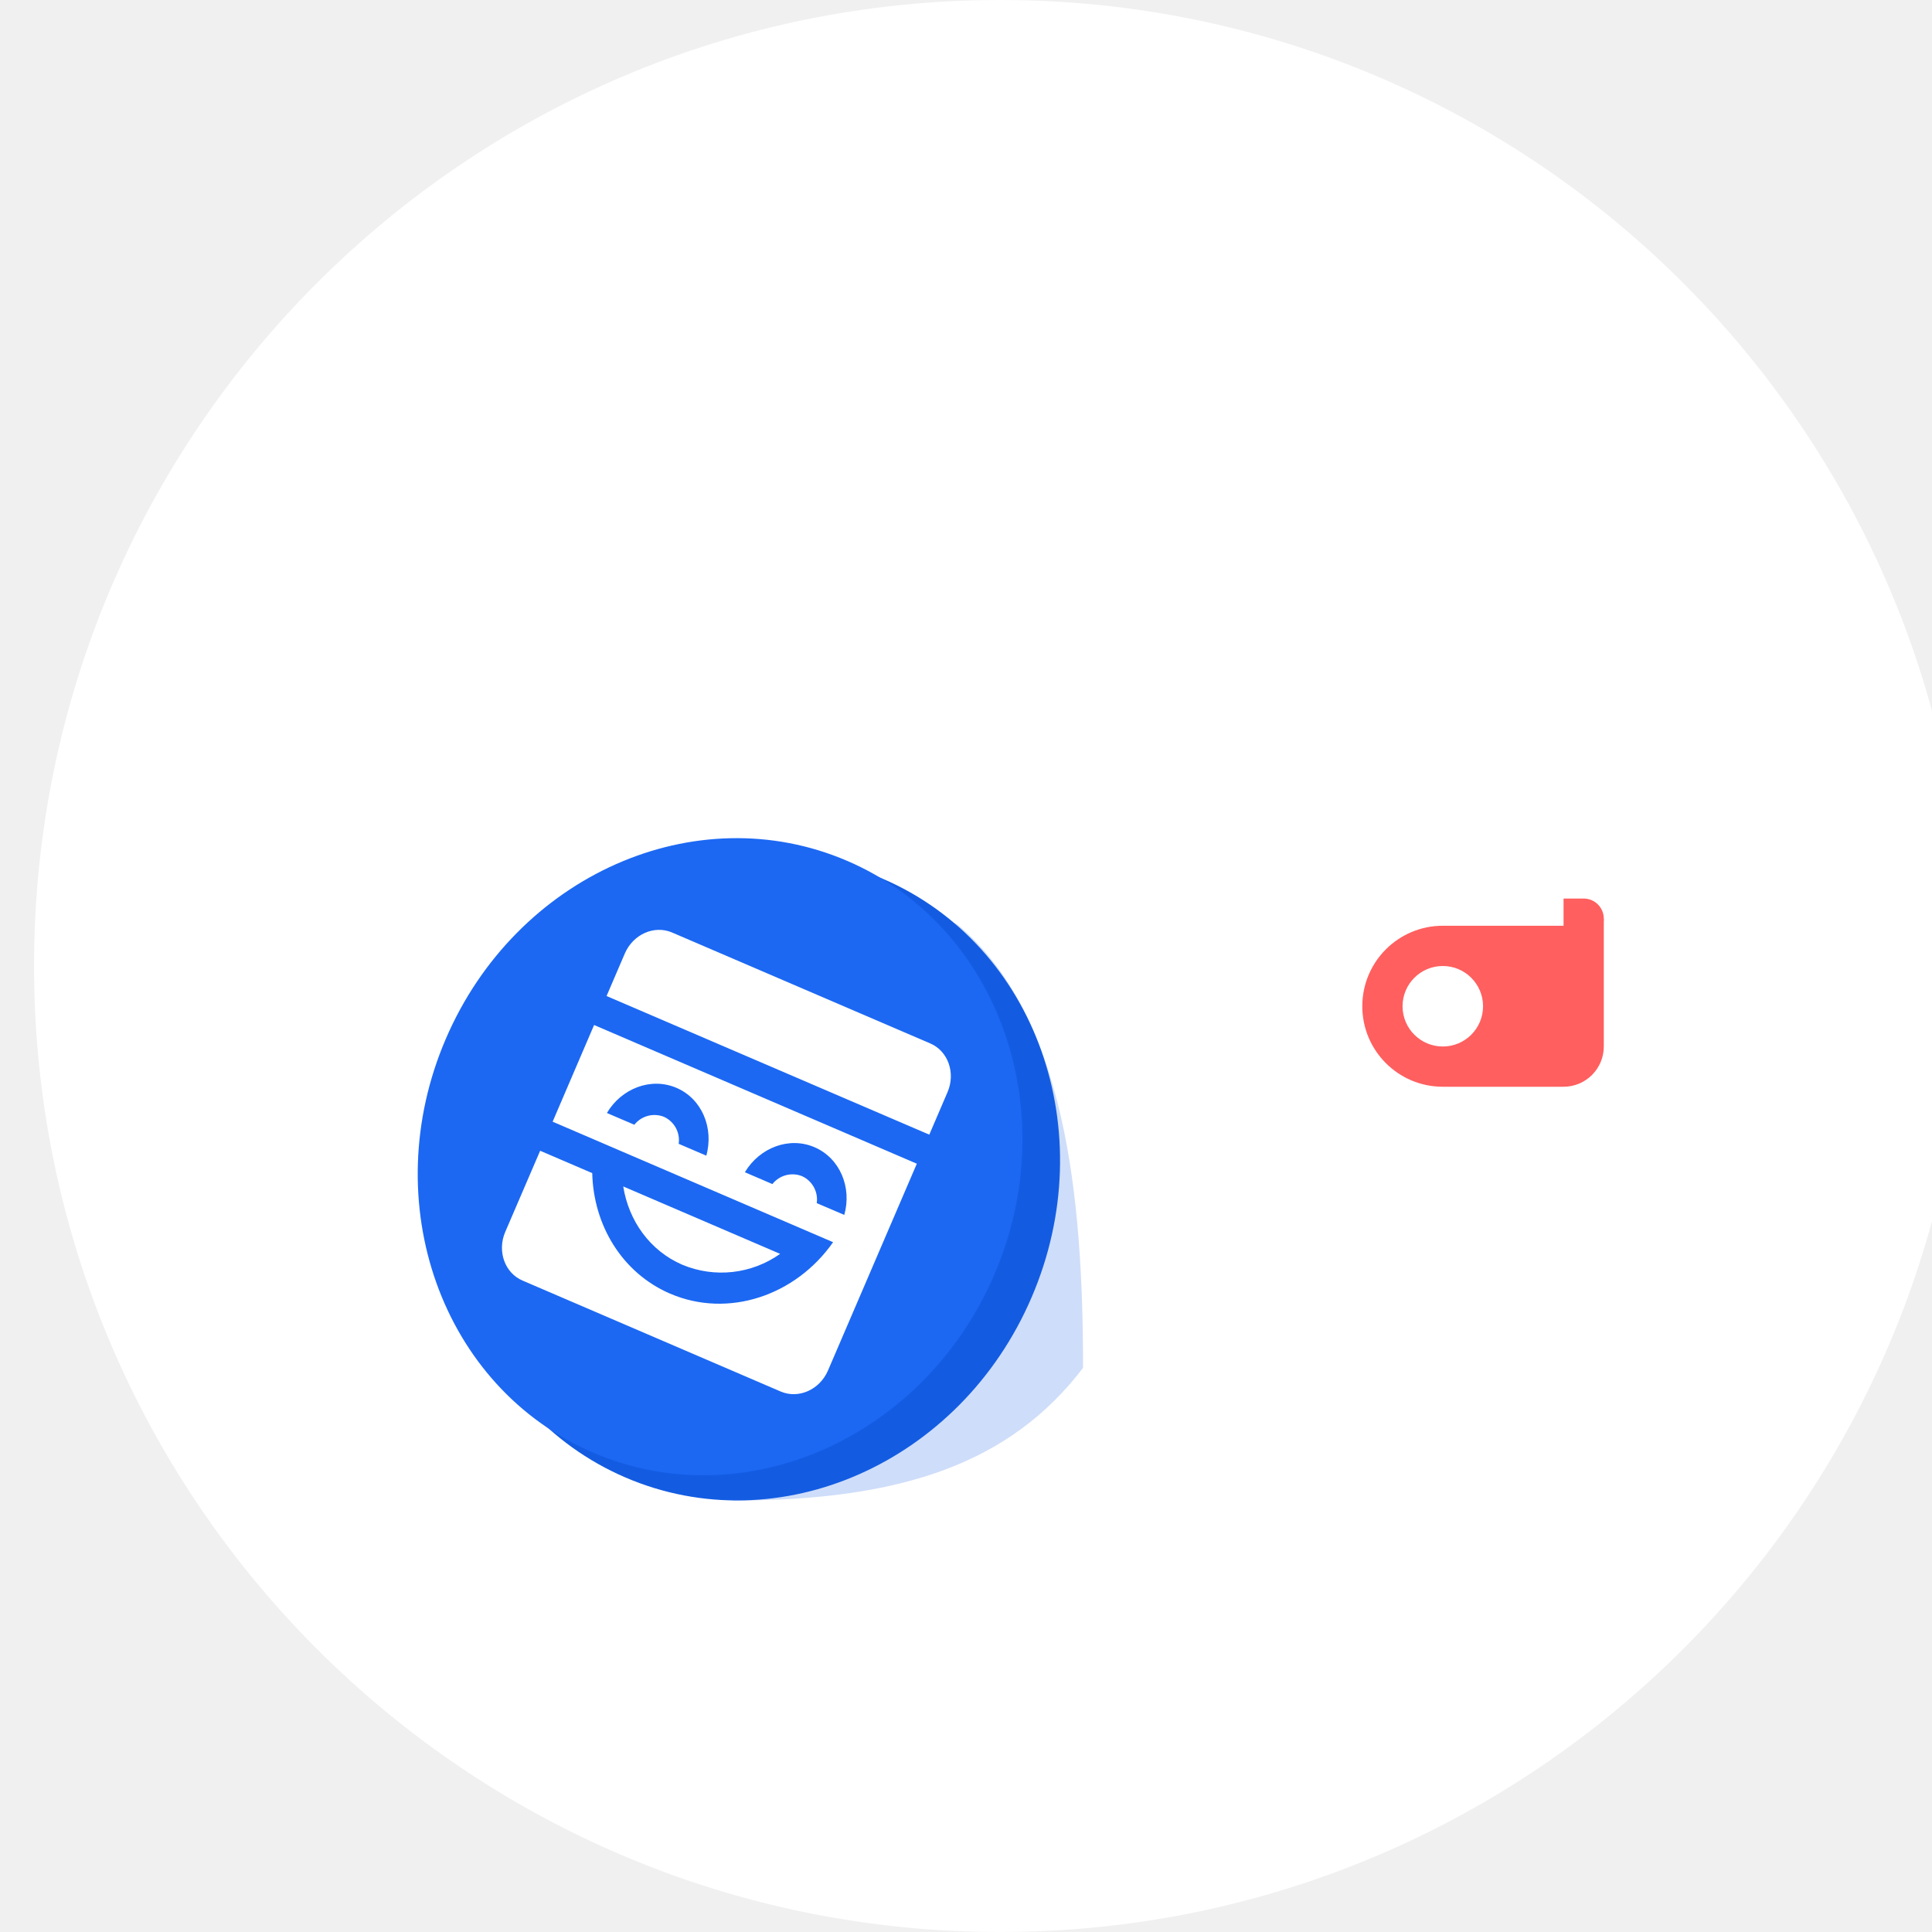
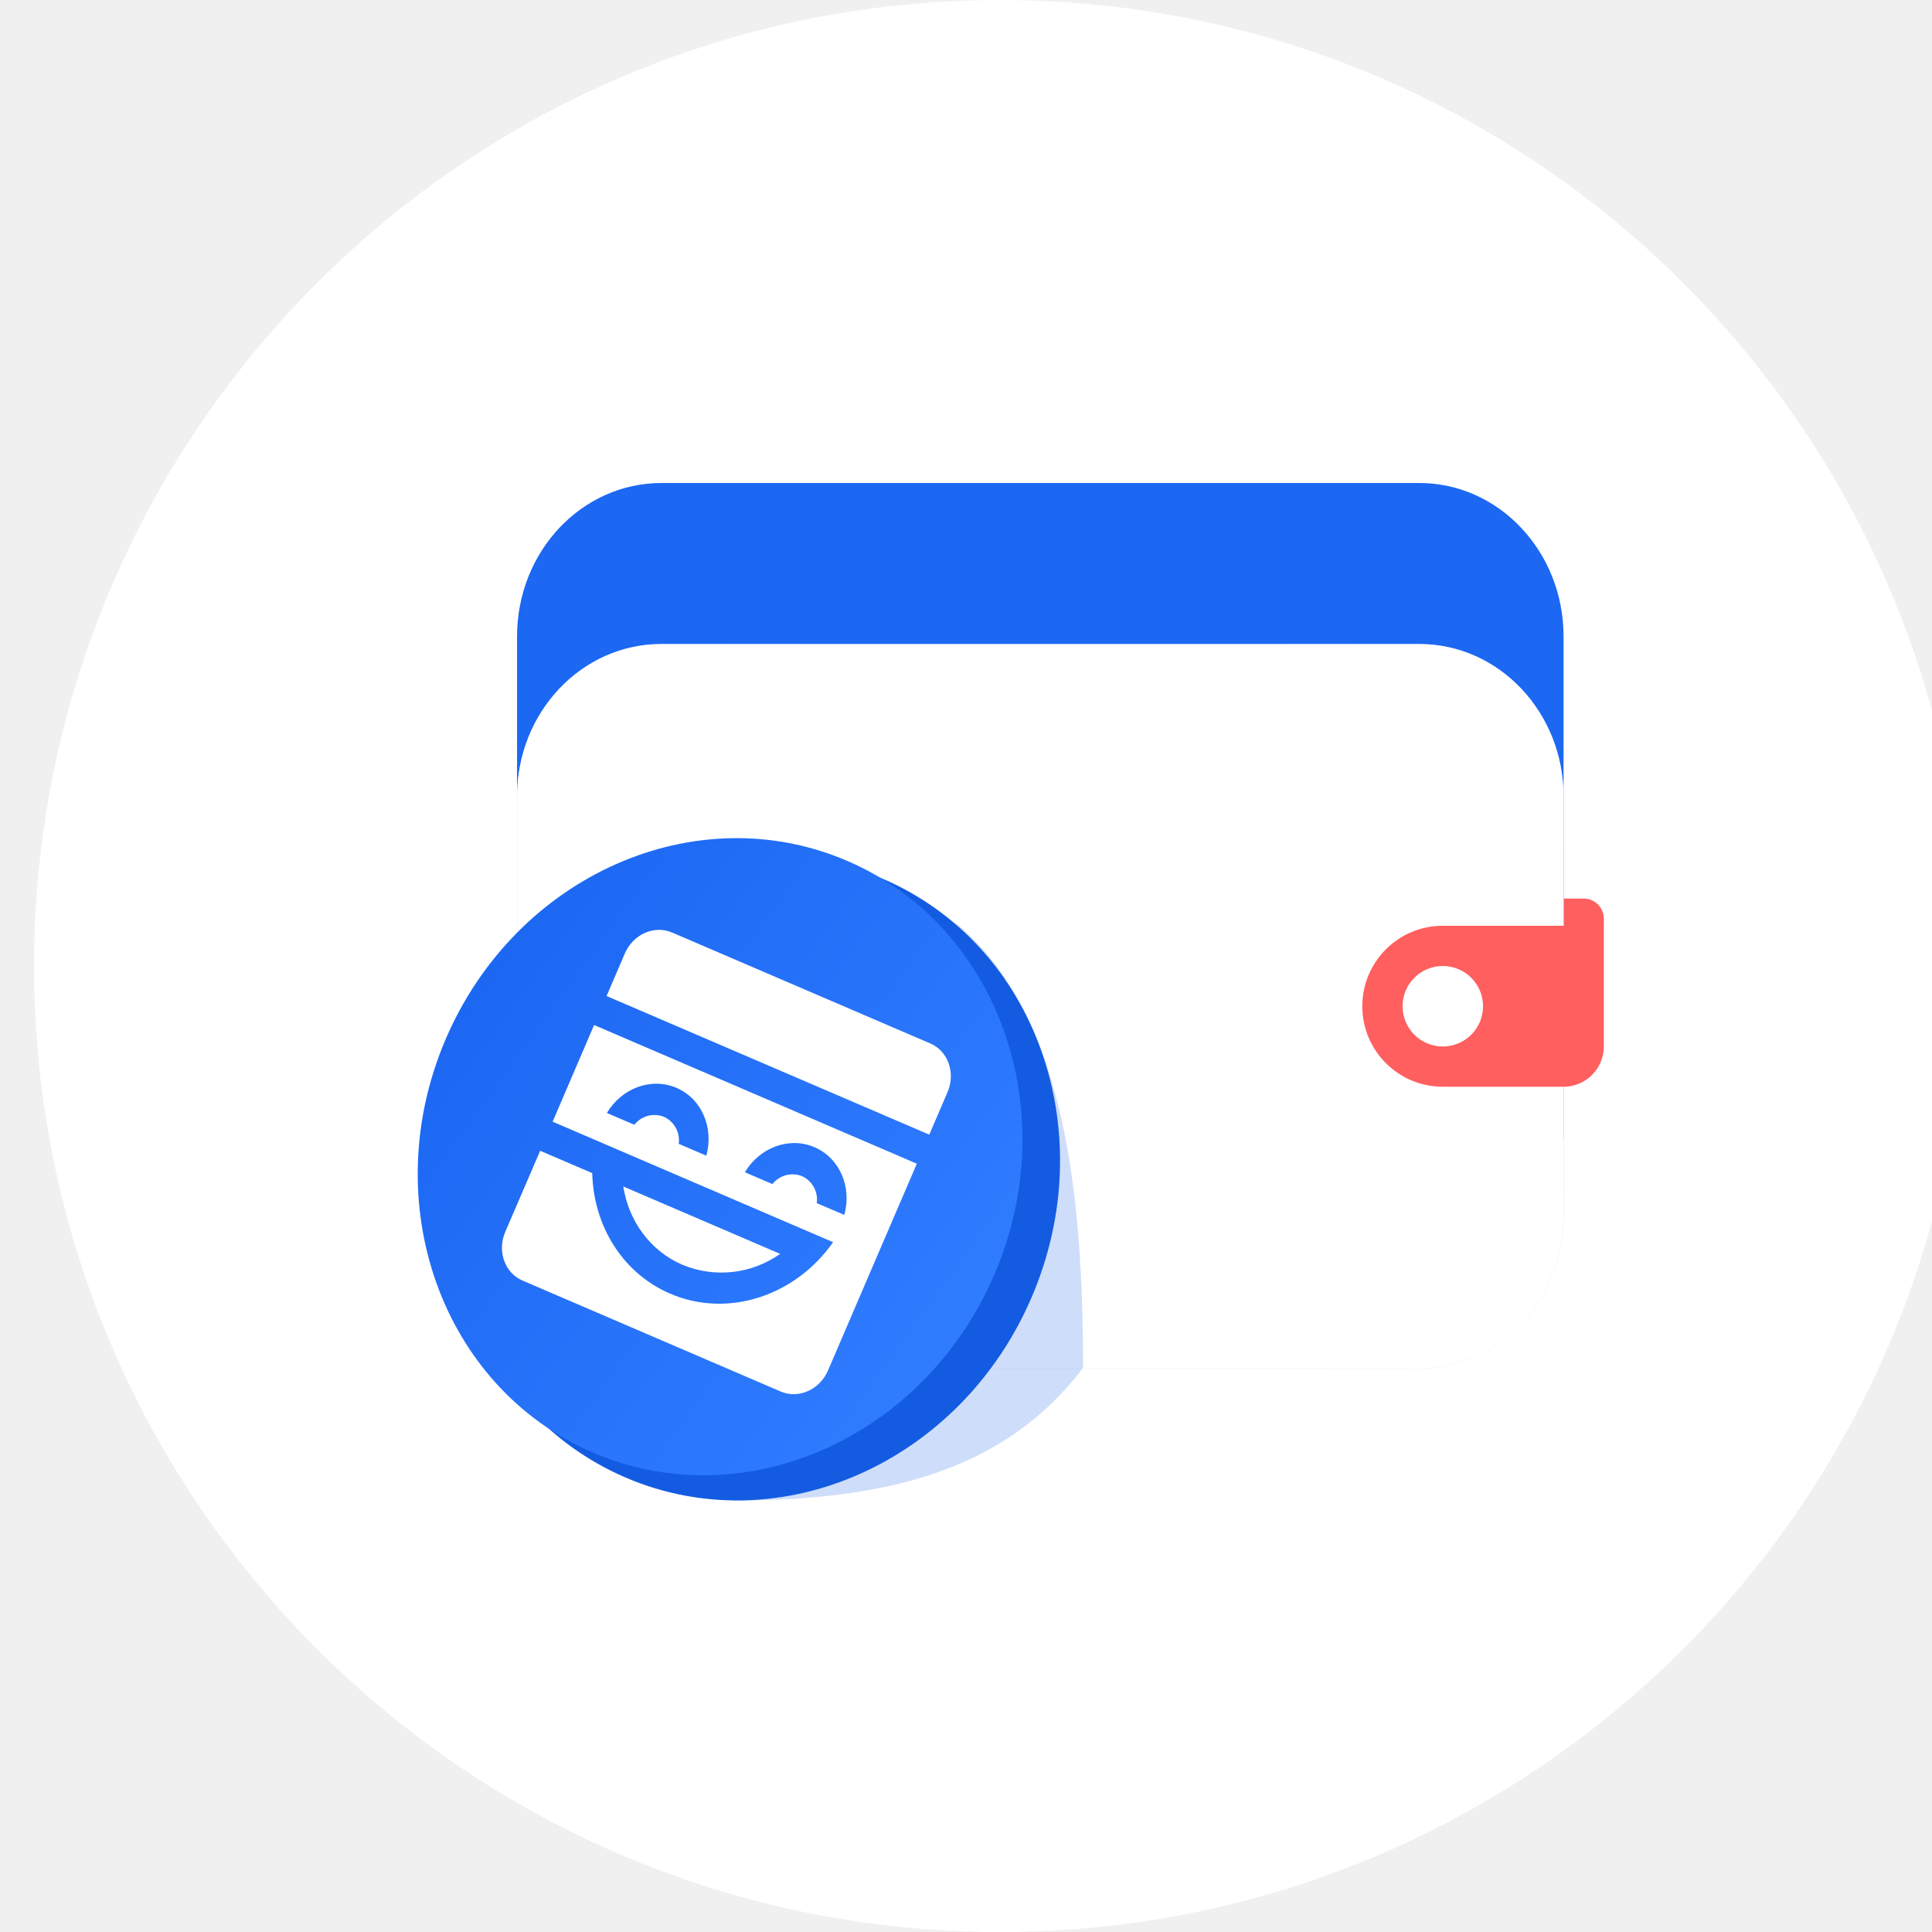
<svg xmlns="http://www.w3.org/2000/svg" width="24" height="24" viewBox="0 0 24 24">
  <g>
    <path d="M.423 12c0-6.627 5.373-12 12-12 6.628 0 12 5.373 12 12s-5.372 12-12 12c-6.627 0-12-5.373-12-12Z" fill="#fff" />
    <path d="M19.423 11.662v-.5h.25a.25.25 0 1 1 0 .5h-.25Z" fill="#FF5F5F" />
    <g filter="url(#a)">
-       <path d="M6.423 7.905C6.423 6.853 7.226 6 8.216 6h9.414c.99 0 1.793.853 1.793 1.905v6.19c0 1.052-.802 1.905-1.793 1.905H8.216c-.99 0-1.793-.853-1.793-1.905v-6.19Z" fill="#1C68F3" fill-opacity=".8" />
+       <path d="M6.423 7.905C6.423 6.853 7.226 6 8.216 6h9.414c.99 0 1.793.853 1.793 1.905v6.19c0 1.052-.802 1.905-1.793 1.905H8.216c-.99 0-1.793-.853-1.793-1.905v-6.19Z" fill="#1C68F3" fillOpacity=".8" />
    </g>
    <g filter="url(#b)">
-       <path d="M6.423 9.895C6.423 8.848 7.226 8 8.216 8h9.414c.99 0 1.793.848 1.793 1.895v5.21c0 1.047-.802 1.895-1.793 1.895H8.216c-.99 0-1.793-.848-1.793-1.895v-5.21Z" fill="#fff" fill-opacity=".2" />
+       <path d="M6.423 9.895C6.423 8.848 7.226 8 8.216 8h9.414c.99 0 1.793.848 1.793 1.895v5.21c0 1.047-.802 1.895-1.793 1.895H8.216c-.99 0-1.793-.848-1.793-1.895v-5.21Z" fill="#fff" fillOpacity=".2" />
    </g>
    <path d="M19.923 11.412V13a.5.5 0 0 1-.5.5h-1.5a1 1 0 0 1 0-2h1.75c.25 0 .25-.088.25-.088Z" fill="#FF5F5F" />
    <circle cx="17.923" cy="12.5" r=".5" fill="#fff" />
    <path opacity=".21" d="M9.103 18.64c-1.904-.817-1.856-3.44-.973-5.494.882-2.054 1.858-2.48 3.763-1.662 1.343 1.125 1.561 3.383 1.561 5.508-.906 1.188-2.257 1.649-4.351 1.649Z" fill="#135CE2" />
    <path d="M7.77 18.354c-1.904-.818-2.733-3.146-1.85-5.2.882-2.054 3.14-3.056 5.045-2.238 1.905.818 2.733 3.146 1.85 5.2-.881 2.054-3.14 3.056-5.045 2.238Z" fill="#135CE2" />
    <path d="M7.366 18.044c-1.881-.808-2.7-3.109-1.828-5.139.872-2.03 3.104-3.02 4.986-2.211 1.882.808 2.7 3.109 1.828 5.139-.872 2.03-3.104 3.02-4.986 2.211Z" fill="url(#c)" />
    <path fill-rule="evenodd" clip-rule="evenodd" d="m7.38 12.733-.515 1.201 3.34 1.435.144.062c-.465.664-1.303.949-2.025.639-.596-.257-.952-.85-.967-1.497l-.647-.278-.434 1.009c-.102.238-.006.51.216.604l3.206 1.378c.222.095.484-.022.587-.26l1.104-2.57-4.009-1.723Zm.362 2.005c.068.427.331.8.736.974a1.26 1.26 0 0 0 1.213-.136l-1.95-.838Zm2.376-.487c.314.135.467.497.37.841l-.342-.146a.319.319 0 0 0-.182-.335.319.319 0 0 0-.369.098l-.342-.147c.184-.307.551-.446.865-.311Zm-1.714-.737c.314.135.466.497.37.842l-.343-.147a.319.319 0 0 0-.182-.335.319.319 0 0 0-.369.098l-.341-.146c.183-.308.55-.447.865-.312Zm-.055-1.93c-.222-.095-.484.022-.587.26l-.227.529 4.009 1.722.227-.529c.102-.238.006-.51-.215-.604l-3.207-1.378Z" fill="#fff" />
    <defs>
-       <filter id="a" x="2.423" y="2" width="21" height="18" filter-units="userSpaceOnUse" color-interpolation-filters="sRGB">
+       <filter id="a" x="2.423" y="2" width="21" height="18" filterUnits="userSpaceOnUse" color-interpolation-filters="sRGB">
        <feFlood flood-opacity="0" result="BackgroundImageFix" />
-         <feGaussianBlur in="BackgroundImage" std-deviation="2" />
+         <feGaussianBlur in="BackgroundImage" stdDeviation="2" />
        <feComposite in2="SourceAlpha" operator="in" result="effect1_backgroundBlur" />
        <feBlend in="SourceGraphic" in2="effect1_backgroundBlur" result="shape" />
      </filter>
-       <filter id="b" x="2.423" y="4" width="21" height="17" filter-units="userSpaceOnUse" color-interpolation-filters="sRGB">
+       <filter id="b" x="2.423" y="4" width="21" height="17" filterUnits="userSpaceOnUse" color-interpolation-filters="sRGB">
        <feFlood flood-opacity="0" result="BackgroundImageFix" />
-         <feGaussianBlur in="BackgroundImage" std-deviation="2" />
+         <feGaussianBlur in="BackgroundImage" stdDeviation="2" />
        <feComposite in2="SourceAlpha" operator="in" result="effect1_backgroundBlur" />
        <feBlend in="SourceGraphic" in2="effect1_backgroundBlur" result="shape" />
      </filter>
-       <linearGradient id="c" x1="5.798" y1="12.375" x2="11.798" y2="16.734" gradient-units="userSpaceOnUse">
+       <linearGradient id="c" x1="5.798" y1="12.375" x2="11.798" y2="16.734" gradientUnits="userSpaceOnUse">
        <stop stop-color="#1C68F3" />
        <stop offset="1" stop-color="#307CFF" />
      </linearGradient>
    </defs>
  </g>
</svg>
